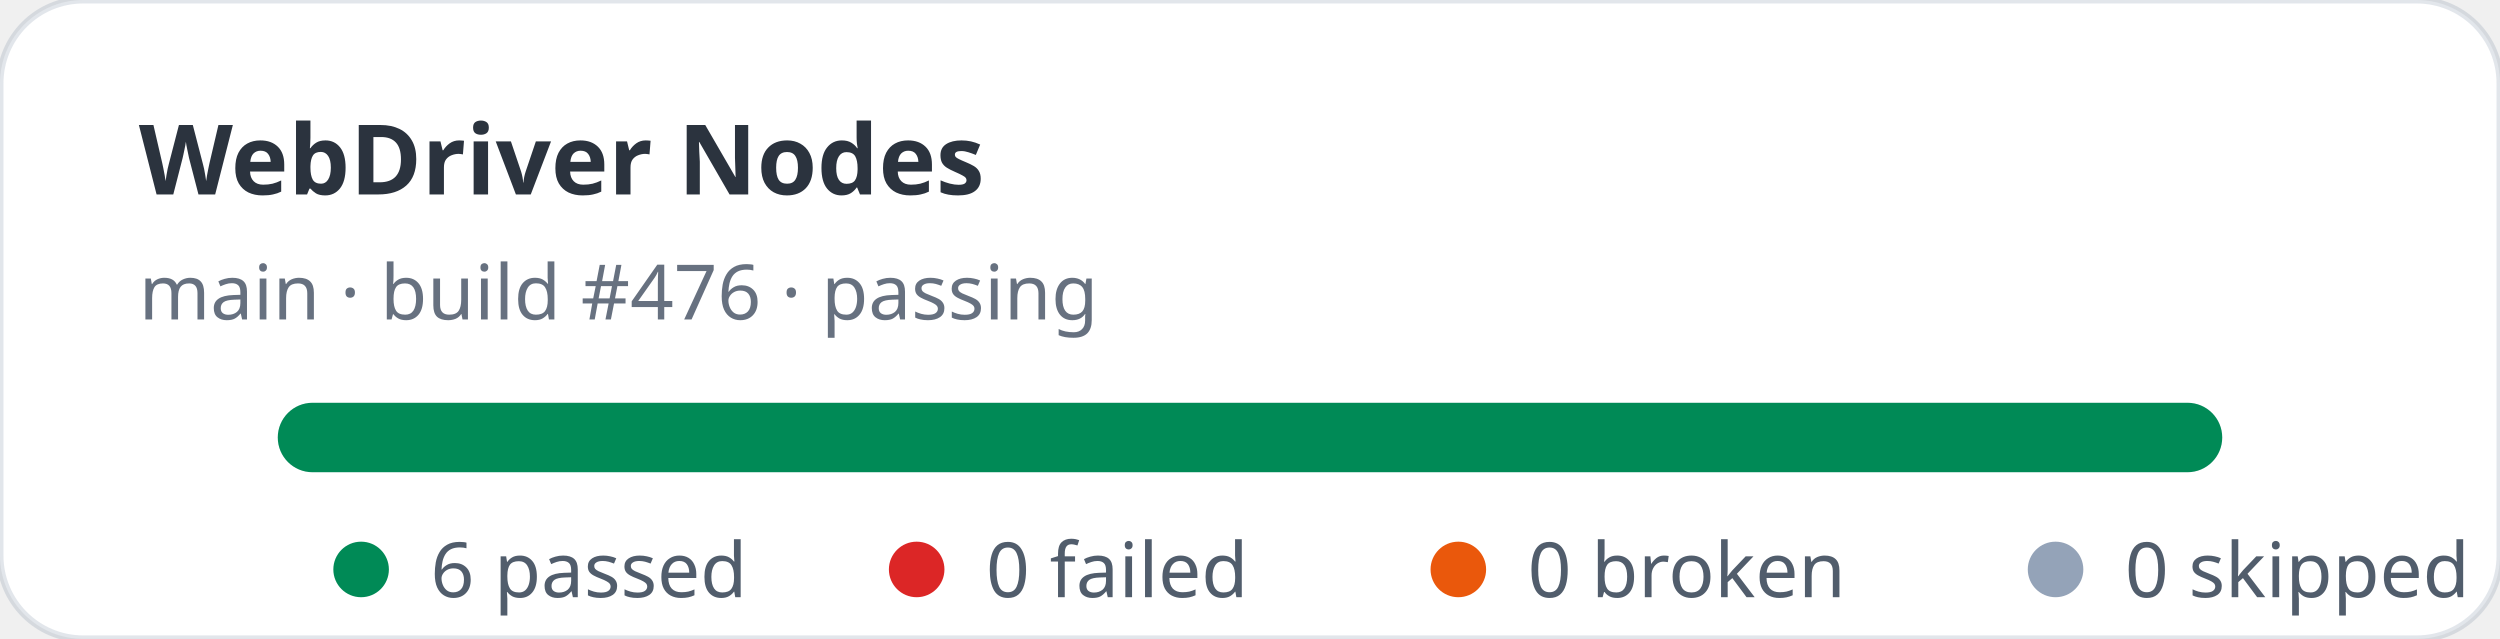
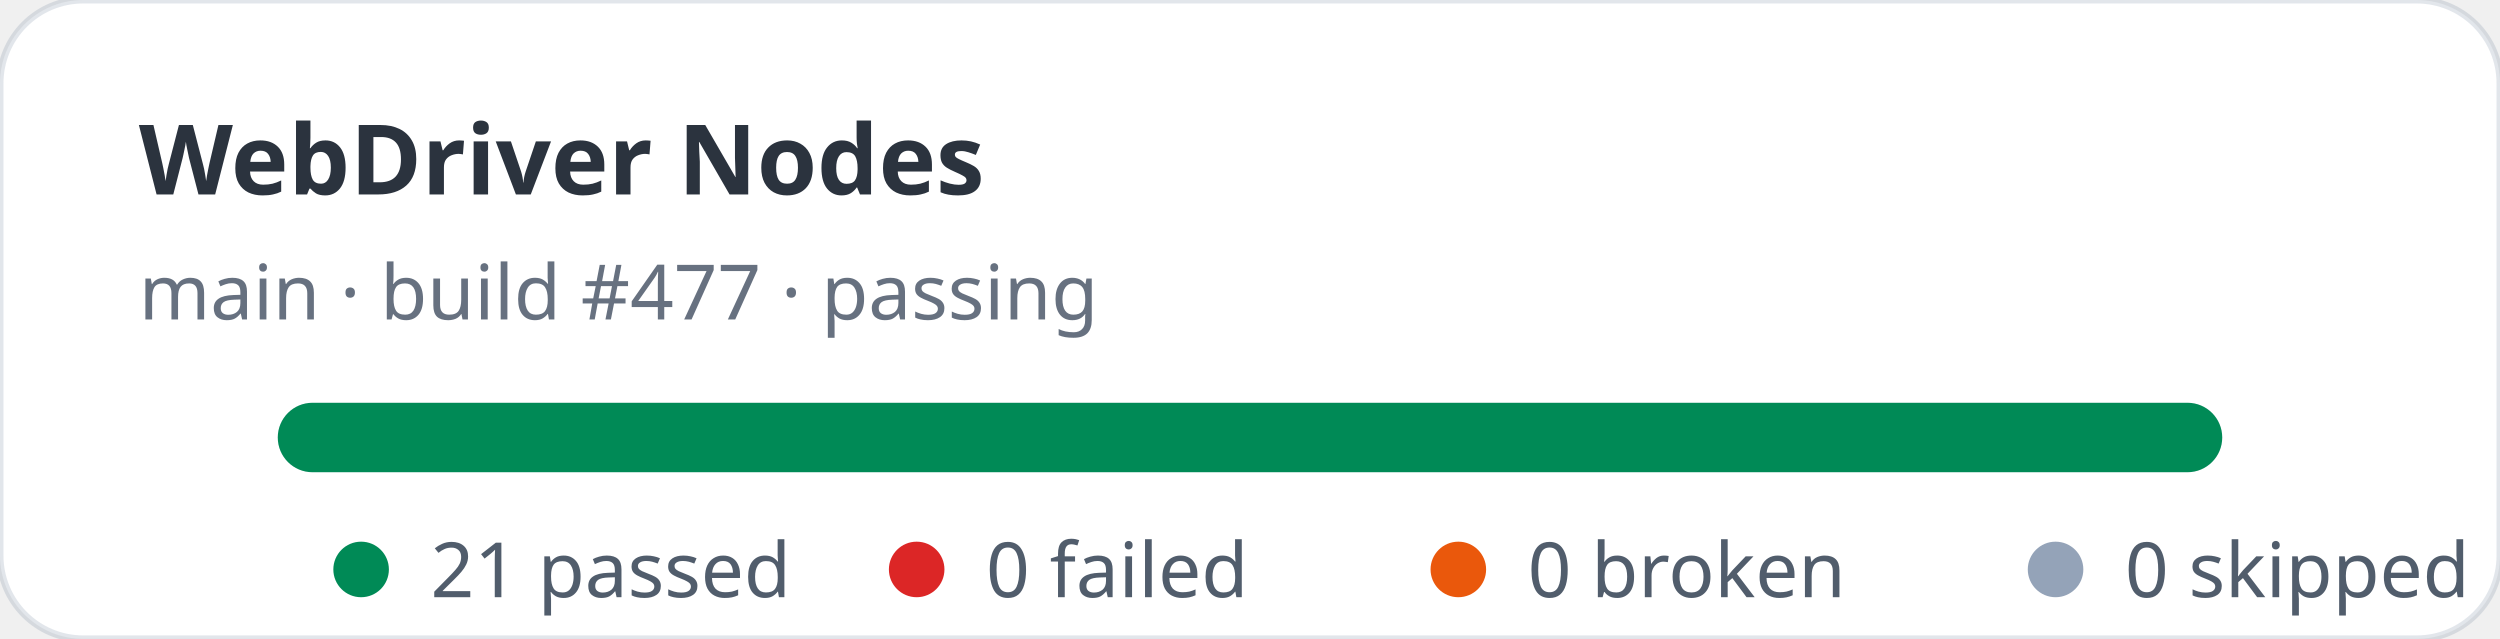
- <svg xmlns="http://www.w3.org/2000/svg" width="360" height="92" viewBox="0 0 360 92" role="img" aria-label="WebDriver Nodes stats: 6 passed, 0 failed">
+ <svg xmlns="http://www.w3.org/2000/svg" width="360" height="92" viewBox="0 0 360 92" role="img" aria-label="WebDriver Nodes stats: 21 passed, 0 failed">
  <rect width="360" height="92" rx="12" fill="#ffffff" stroke="rgba(11,48,86,0.12)" />
  <text x="20" y="28" fill="rgba(1,10,24,0.83)" font-family="ui-sans-serif,system-ui,sans-serif" font-size="14" font-weight="700">WebDriver Nodes</text>
-   <text x="20" y="46" fill="rgba(2,19,44,0.6)" font-family="ui-sans-serif,system-ui,sans-serif" font-size="11">main · build #476 · passing</text>
+   <text x="20" y="46" fill="rgba(2,19,44,0.6)" font-family="ui-sans-serif,system-ui,sans-serif" font-size="11">main · build #477 · passing</text>
  <rect x="40" y="58" width="280" height="10" rx="5" fill="#e2e8f0" />
  <rect x="40" y="58" width="280" height="10" rx="5" fill="#008a56" />
  <g font-family="ui-sans-serif,system-ui,sans-serif" font-size="11" fill="rgba(1,18,40,0.68)">
    <circle cx="52" cy="82" r="4" fill="#008a56" />
-     <text x="62" y="86">6 passed</text>
+     <text x="62" y="86">21 passed</text>
    <circle cx="132" cy="82" r="4" fill="#dc2626" />
    <text x="142" y="86">0 failed</text>
    <circle cx="210" cy="82" r="4" fill="#ea580c" />
    <text x="220" y="86">0 broken</text>
    <circle cx="296" cy="82" r="4" fill="#94a3b8" />
    <text x="306" y="86">0 skipped</text>
  </g>
</svg>
